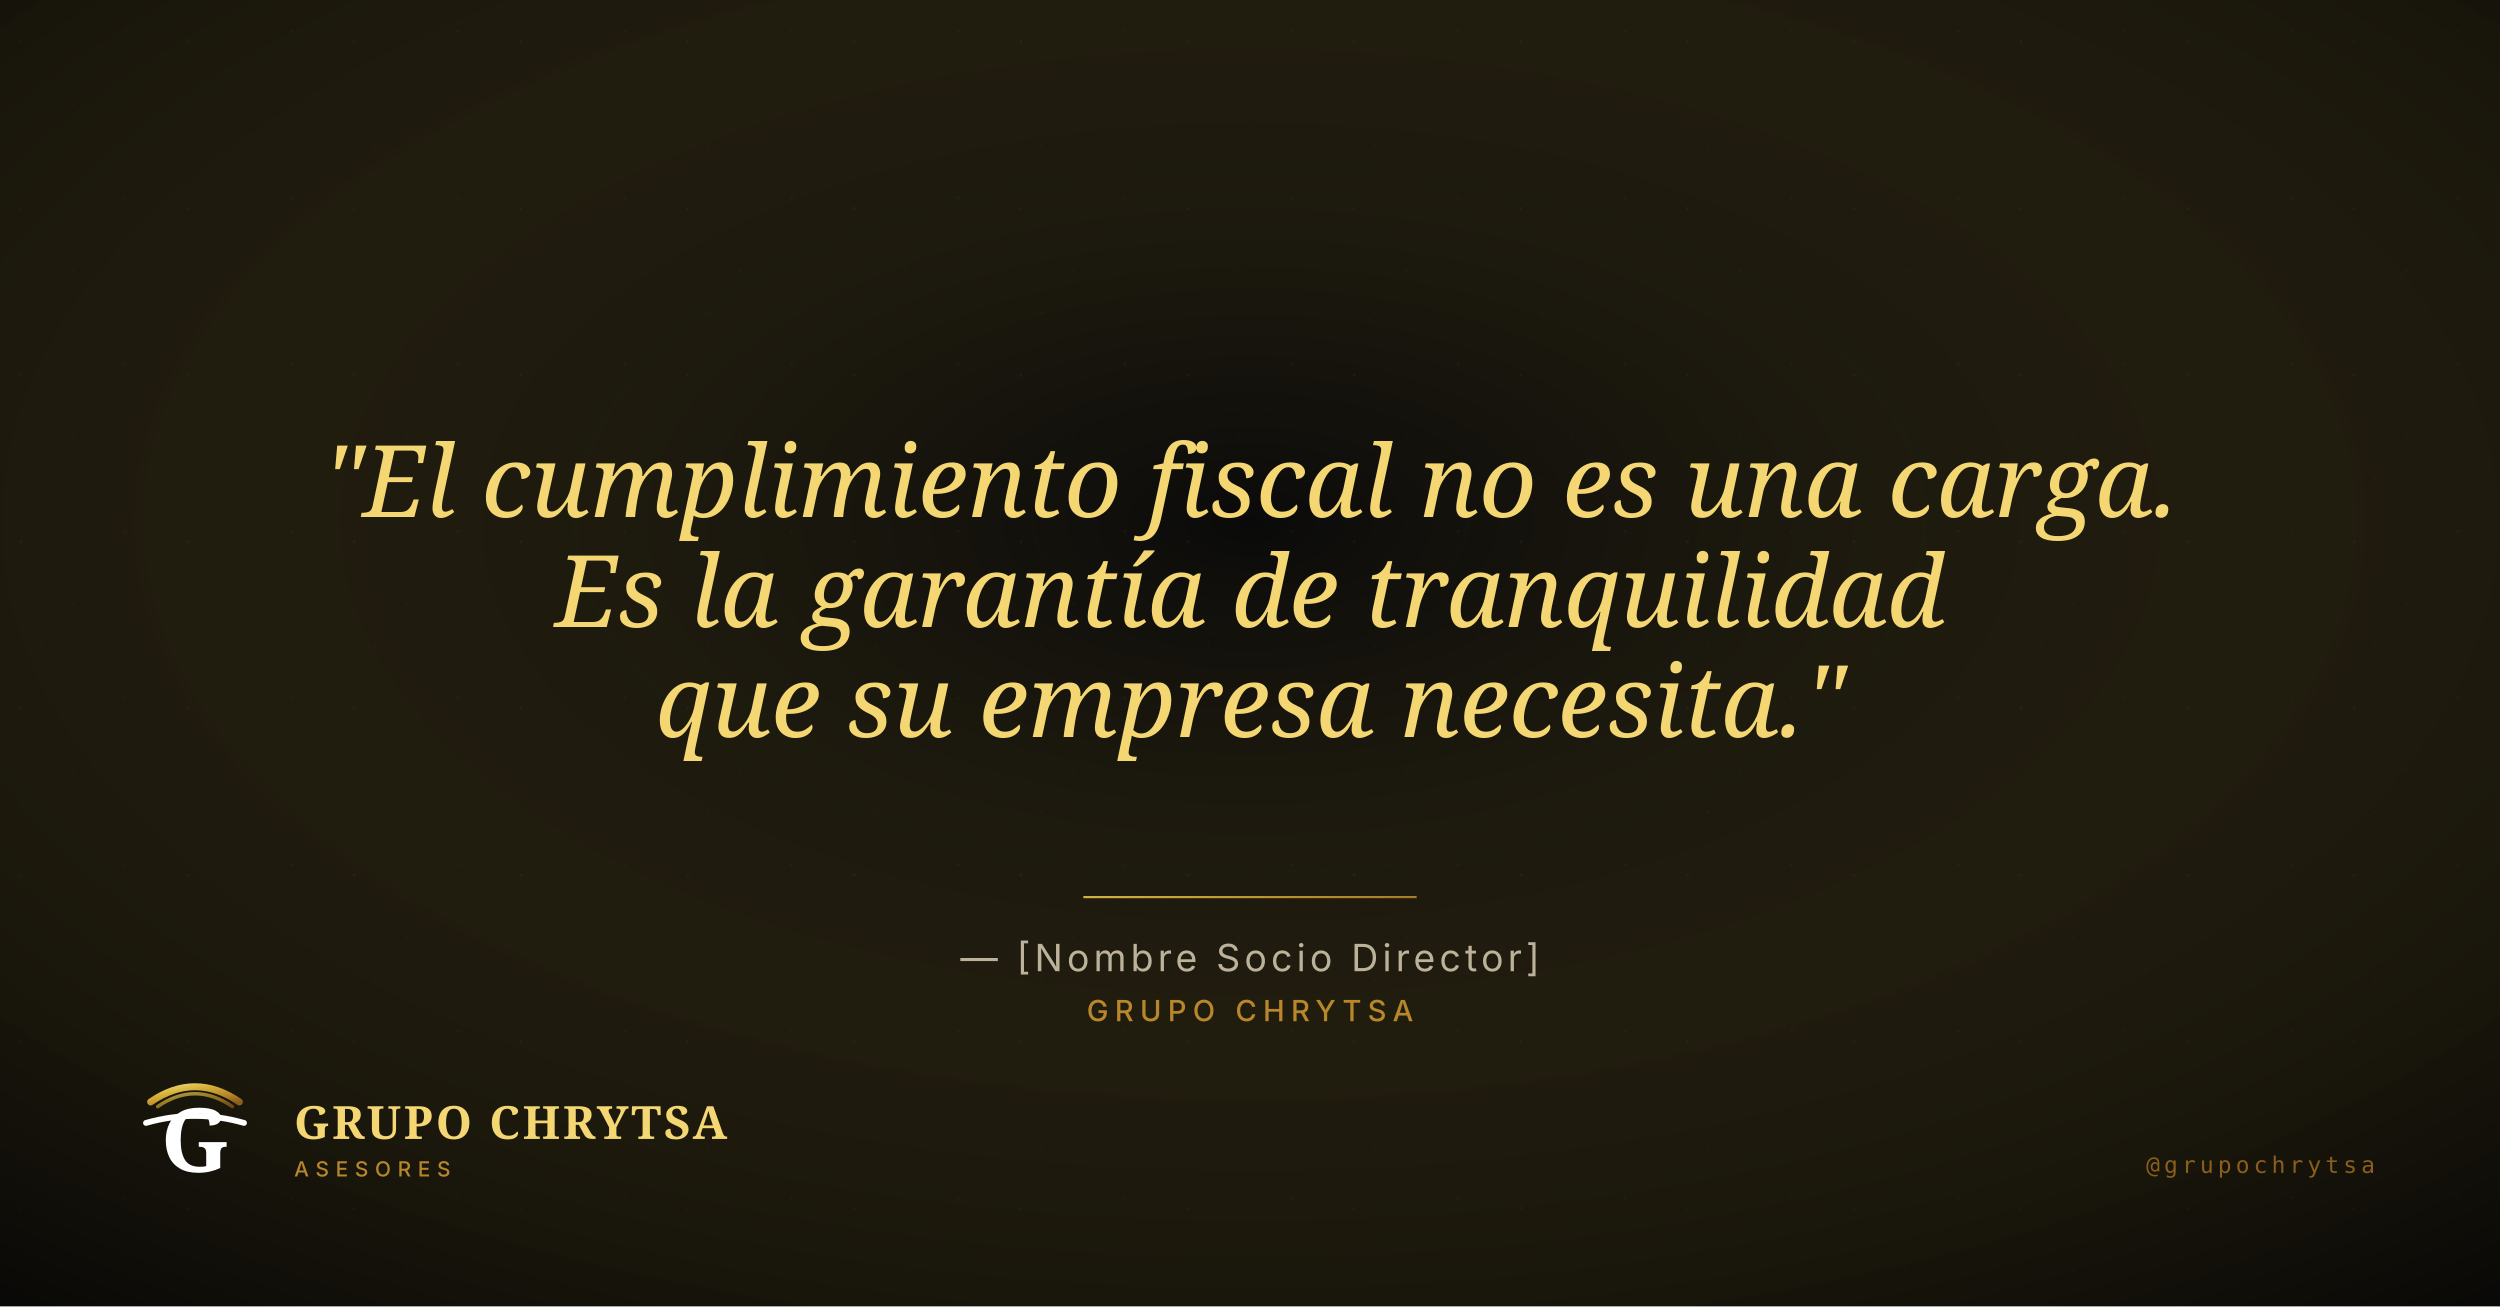
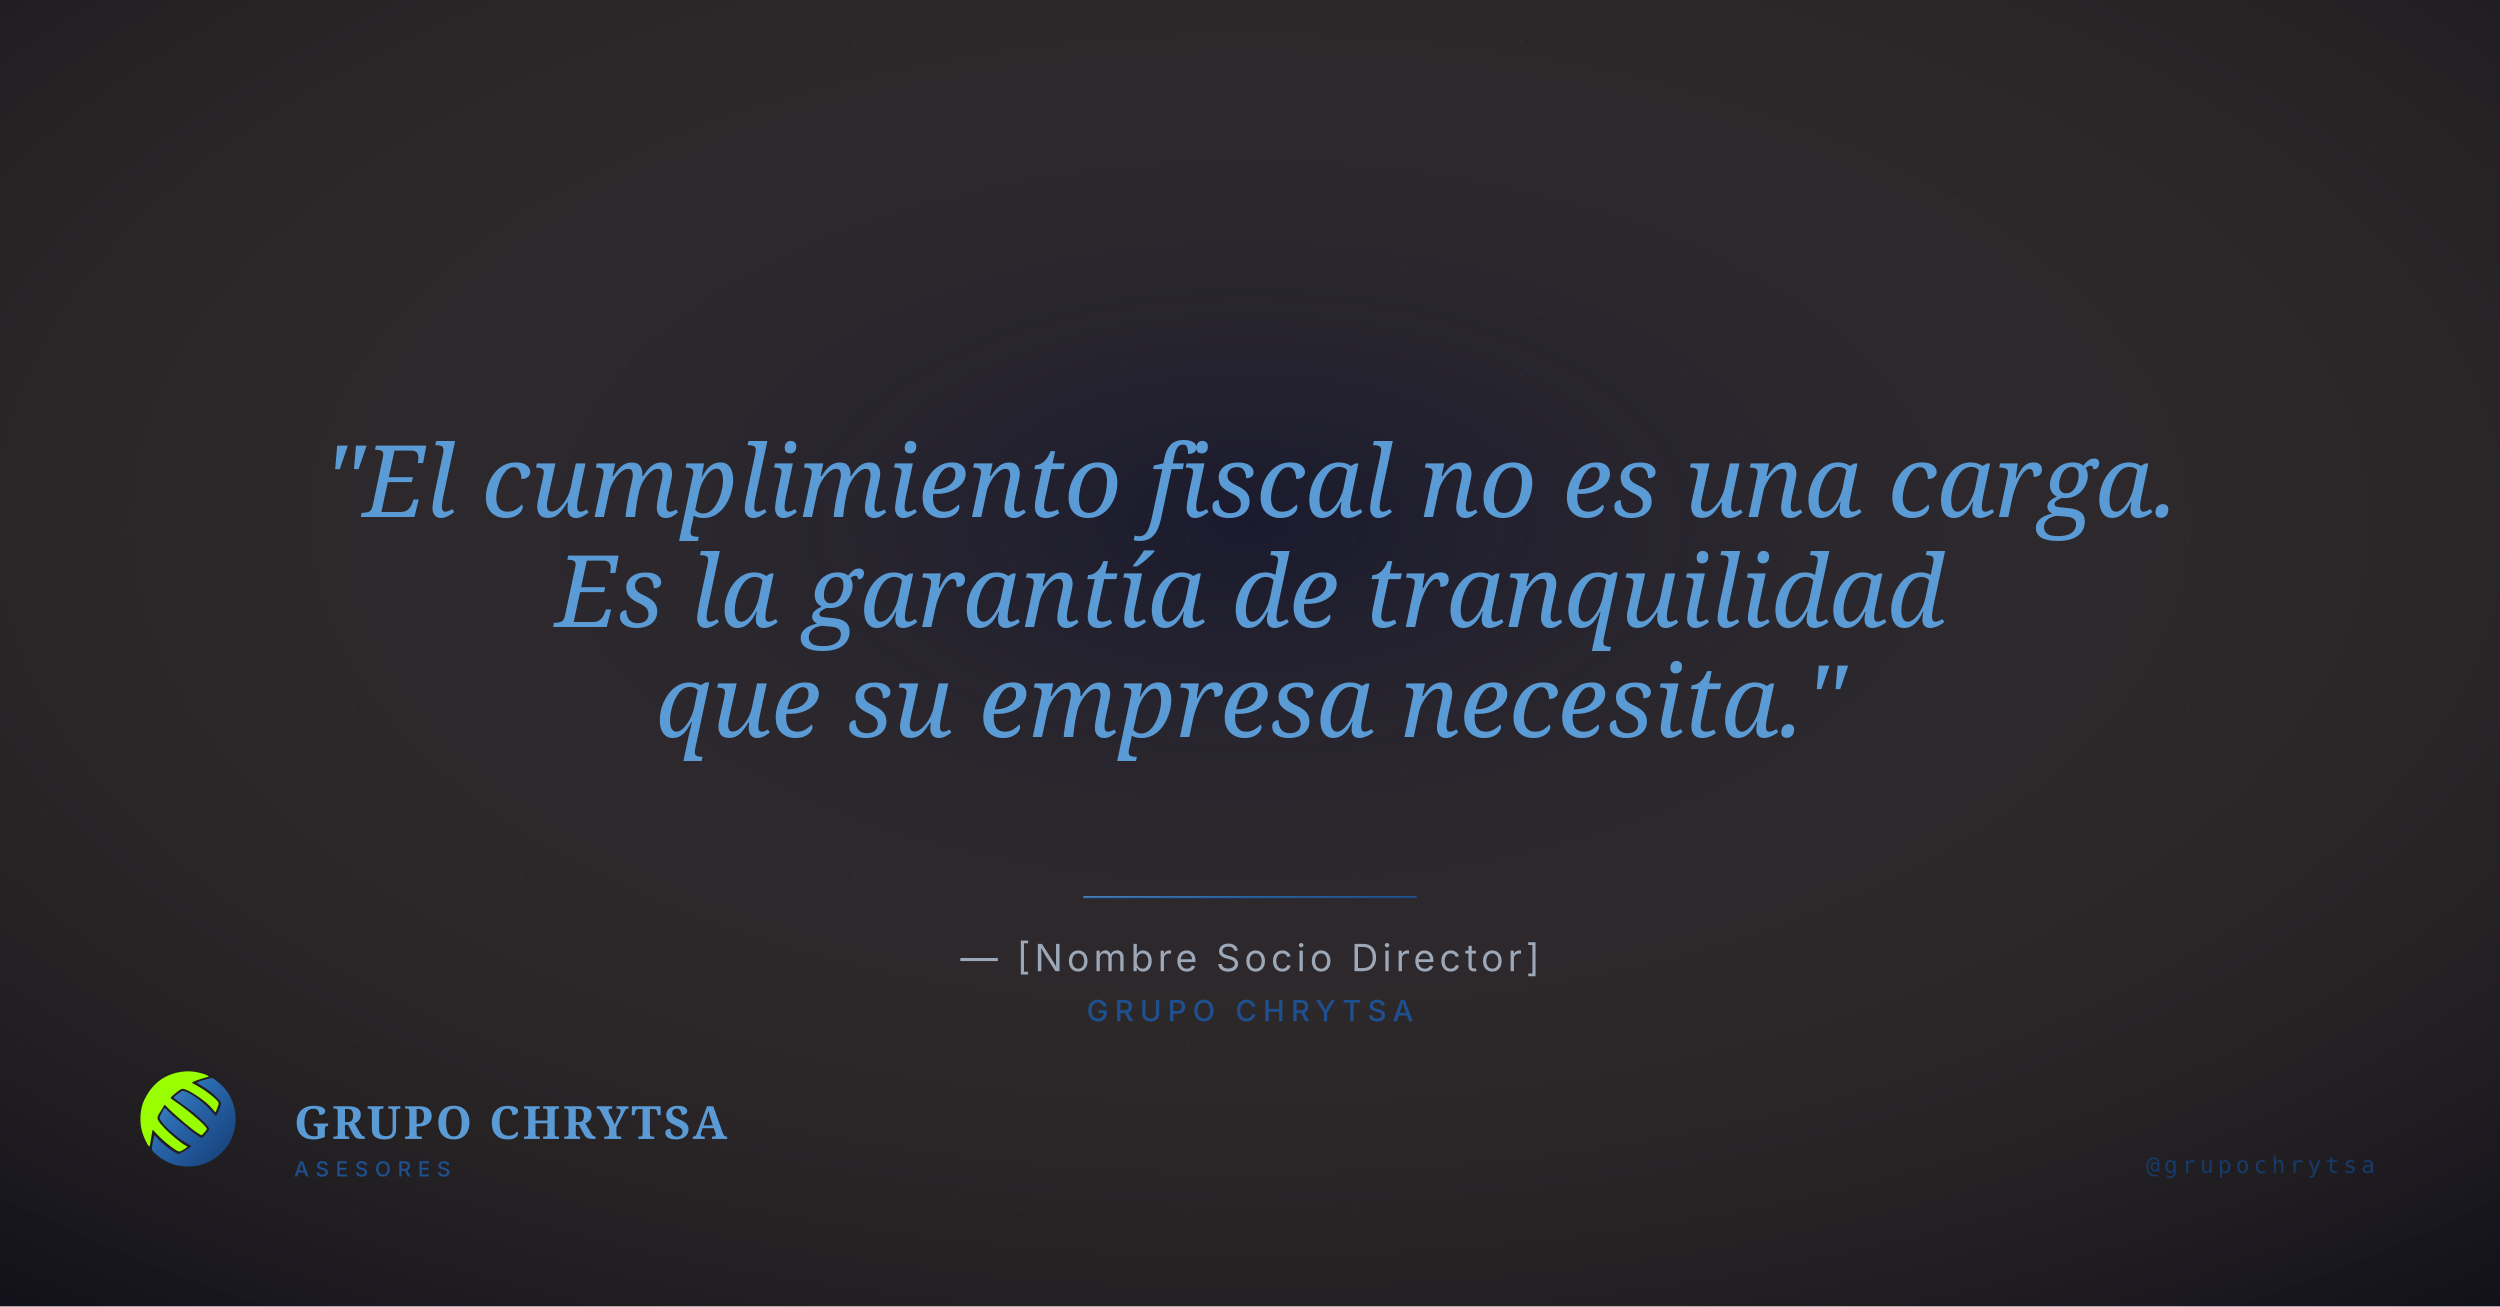
<svg xmlns="http://www.w3.org/2000/svg" viewBox="0 0 1200 627" width="1200" height="627" preserveAspectRatio="xMidYMid meet">
  <defs>
    <linearGradient id="g" x1="0" y1="0" x2="1" y2="1">
-       <stop offset="0" stop-color="#F4D773" />
-       <stop offset=".35" stop-color="#D4AF37" />
-       <stop offset=".7" stop-color="#B8862B" />
-       <stop offset="1" stop-color="#8B5E1A" />
+       <stop offset="0" stop-color="#5B9BD5" />
+       <stop offset=".35" stop-color="#2B6CB0" />
+       <stop offset=".7" stop-color="#1E5090" />
+       <stop offset="1" stop-color="#163B6B" />
    </linearGradient>
    <linearGradient id="g2" x1="0" y1="0" x2="0" y2="1">
      <stop offset="0" stop-color="rgba(212,175,55,.18)" />
      <stop offset="1" stop-color="rgba(212,175,55,0)" />
    </linearGradient>
    <radialGradient id="vignette" cx="0.5" cy="0.4" r="0.8">
      <stop offset="0" stop-color="rgba(212,175,55,0)" />
      <stop offset="1" stop-color="rgba(0,0,0,.45)" />
    </radialGradient>
    <pattern id="grain" x="0" y="0" width="80" height="80" patternUnits="userSpaceOnUse">
-       <circle cx="10" cy="20" r=".7" fill="#F4D773" opacity=".06" />
-       <circle cx="35" cy="50" r=".5" fill="#F4D773" opacity=".05" />
-       <circle cx="60" cy="15" r=".6" fill="#F4D773" opacity=".06" />
-       <circle cx="70" cy="65" r=".4" fill="#F4D773" opacity=".04" />
-       <circle cx="20" cy="70" r=".5" fill="#F4D773" opacity=".05" />
+       <circle cx="10" cy="20" r=".7" fill="#5B9BD5" opacity=".06" />
+       <circle cx="35" cy="50" r=".5" fill="#5B9BD5" opacity=".05" />
+       <circle cx="60" cy="15" r=".6" fill="#5B9BD5" opacity=".06" />
+       <circle cx="70" cy="65" r=".4" fill="#5B9BD5" opacity=".04" />
+       <circle cx="20" cy="70" r=".5" fill="#5B9BD5" opacity=".05" />
    </pattern>
+     <clipPath id="crownClip">
+       <circle cx="60" cy="50" r="36" />
+     </clipPath>
    <clipPath id="sphereClip">
-       <circle cx="50" cy="50" r="42" />
+       <circle cx="50" cy="49" r="38" />
    </clipPath>
    <symbol id="sphere" viewBox="0 0 100 100">
-       <circle cx="50" cy="50" r="42" fill="#0A0A0A" />
-       <g clip-path="url(#sphereClip)">
-         <path d="M50 8A42 42 0 0 0 8 50 42 42 0 0 0 50 92Q30 70 30 50Q30 30 50 8Z" fill="url(#g)" />
-         <g transform="skewY(-7)">
-           <rect x="8" y="28" width="84" height="6" fill="url(#g)" />
-           <rect x="8" y="44" width="84" height="6" fill="url(#g)" />
-           <rect x="8" y="60" width="84" height="6" fill="url(#g)" />
-         </g>
+       <g transform="translate(-51.675 4.276) scale(0.4851)">
+         <path d="M251.345 50.640 C253.822 53.458 255.769 56.325 255.673 58.179 C255.453 62.410 249.136 76.693 247.008 79.442 C246.148 79.575 245.165 79.037 244.059 77.820 C241.517 75.279 237.597 69.750 230.472 62.838 C221.170 53.814 204.110 40.495 191.200 36.283 C187.896 35.204 187.478 35.115 184.892 36.834 C181.568 39.044 173.416 45.078 171.540 47.576 L205.705 73.017 C211.892 78.204 232.880 95.329 235.051 103.399 C233.395 106.441 224.599 116.746 222.268 118.671 C213.944 117.692 180.143 87.258 171.311 80.142 C168.649 77.997 165.812 75.046 163.528 72.702 C162.012 71.148 157.916 66.462 155.452 65.792 C147.227 82.271 144.833 81.277 149.304 88.165 C156.833 99.764 172.085 112.243 183.093 120.388 C186.325 122.780 189.862 125.251 193.039 126.948 C195.108 128.054 196.031 128.843 198.236 130.018 C200.172 131.050 201.848 131.741 203.200 133.214 C201.710 135.827 188.789 143.109 186.083 144.596 C181.214 147.272 181.794 148.348 176.395 145.472 C165.723 139.785 152.808 129.681 144.774 121.273 C141.965 118.334 140.502 115.871 137.900 113.974 L134.232 130.500 C133.500 134.733 133.073 138.721 134.093 140.832 C135.250 143.228 145.444 151.732 148.396 153.825 C158.763 161.180 172.261 167.279 187.965 168.846 C222.931 172.337 248.100 156.454 263.865 136.746 C282.999 112.828 286.099 79.914 274.694 52.270 C267.560 34.977 257.387 24.998 243.958 15.098 C239.806 12.036 238.274 12.801 232.690 14.226 C227.686 15.504 215.829 18.821 212.423 20.933 C213.314 21.896 228.857 30.521 237.310 37.373 C241.291 40.598 248.216 47.081 251.345 50.640" fill="url(#g)" />
+         <path d="M134.727 104.159 C135.478 104.595 140.356 110.028 141.472 111.255 C149.894 120.515 167.974 136.296 178.853 141.792 C182.826 143.798 184.690 141.991 188.291 139.856 C190.694 138.431 194.506 136.723 196.025 133.848 L192.819 132.091 C183.785 127.506 163.458 109.601 156.894 102.798 C154.187 99.991 151.006 96.540 148.452 93.462 C138.203 81.114 144.690 80.287 155.617 60.260 C157.598 60.980 158.287 62.130 159.774 63.768 C168.926 73.852 214.420 113.490 221.635 113.948 C223.963 111.812 229.753 105.476 230.677 102.765 C227.398 95.448 206.525 78.781 199.850 73.186 C194.554 68.748 189.064 64.908 183.698 60.770 C180.683 58.445 167.682 50.049 166.321 48.210 C167.976 44.622 181.039 34.708 185.039 32.480 C192.643 28.245 223.149 51.107 228.662 55.805 C233.870 60.245 237.309 63.600 241.612 68.833 C245.038 72.998 244.604 72.615 246.050 73.256 C247.440 69.256 249.378 65.758 250.836 60.898 C251.844 57.539 251.337 56.029 250.239 54.693 C243.468 46.453 234.910 40.927 226.416 34.491 C215.552 27.513 214.921 27.453 204.151 21.567 C205.465 17.913 231.031 11.264 233.945 10.448 C231.373 6.165 213.209 2.457 207.740 1.716 C196.301 0.168 186.004 1.259 176.140 3.755 C148.825 10.667 131.518 27.636 119.889 51.735 C111.770 68.560 111.178 94.019 117.106 110.846 C119.173 116.712 125.110 131.777 129.018 133.970 C129.499 133.181 130.232 129.482 130.506 128.367 C130.897 126.103 131.307 123.775 131.594 121.703 C132.463 115.416 133.548 110.244 134.727 104.159" fill="#99FF00" />
      </g>
    </symbol>
    <symbol id="crown" viewBox="0 0 120 100">
-       <path d="M 22 32 Q 60 6 98 32" fill="none" stroke="url(#g)" stroke-width="6" stroke-linecap="round" />
-       <path d="M 28 36 Q 60 14 92 36" fill="none" stroke="url(#g)" stroke-width="3" stroke-linecap="round" opacity=".7" />
-       <path d="M 18 50 Q 60 38 102 50" fill="none" stroke="#FFFFFF" stroke-width="5" stroke-linecap="round" />
-       <text x="60" y="92" text-anchor="middle" font-family="Cinzel,Georgia,serif" font-weight="700" font-size="76" fill="#FFFFFF">G</text>
+       <g transform="translate(-41.675 5.276) scale(0.4851)">
+         <path d="M251.345 50.640 C253.822 53.458 255.769 56.325 255.673 58.179 C255.453 62.410 249.136 76.693 247.008 79.442 C246.148 79.575 245.165 79.037 244.059 77.820 C241.517 75.279 237.597 69.750 230.472 62.838 C221.170 53.814 204.110 40.495 191.200 36.283 C187.896 35.204 187.478 35.115 184.892 36.834 C181.568 39.044 173.416 45.078 171.540 47.576 L205.705 73.017 C211.892 78.204 232.880 95.329 235.051 103.399 C233.395 106.441 224.599 116.746 222.268 118.671 C213.944 117.692 180.143 87.258 171.311 80.142 C168.649 77.997 165.812 75.046 163.528 72.702 C162.012 71.148 157.916 66.462 155.452 65.792 C147.227 82.271 144.833 81.277 149.304 88.165 C156.833 99.764 172.085 112.243 183.093 120.388 C186.325 122.780 189.862 125.251 193.039 126.948 C195.108 128.054 196.031 128.843 198.236 130.018 C200.172 131.050 201.848 131.741 203.200 133.214 C201.710 135.827 188.789 143.109 186.083 144.596 C181.214 147.272 181.794 148.348 176.395 145.472 C165.723 139.785 152.808 129.681 144.774 121.273 C141.965 118.334 140.502 115.871 137.900 113.974 L134.232 130.500 C133.500 134.733 133.073 138.721 134.093 140.832 C135.250 143.228 145.444 151.732 148.396 153.825 C158.763 161.180 172.261 167.279 187.965 168.846 C222.931 172.337 248.100 156.454 263.865 136.746 C282.999 112.828 286.099 79.914 274.694 52.270 C267.560 34.977 257.387 24.998 243.958 15.098 C239.806 12.036 238.274 12.801 232.690 14.226 C227.686 15.504 215.829 18.821 212.423 20.933 C213.314 21.896 228.857 30.521 237.310 37.373 C241.291 40.598 248.216 47.081 251.345 50.640" fill="url(#g)" />
+         <path d="M134.727 104.159 C135.478 104.595 140.356 110.028 141.472 111.255 C149.894 120.515 167.974 136.296 178.853 141.792 C182.826 143.798 184.690 141.991 188.291 139.856 C190.694 138.431 194.506 136.723 196.025 133.848 L192.819 132.091 C183.785 127.506 163.458 109.601 156.894 102.798 C154.187 99.991 151.006 96.540 148.452 93.462 C138.203 81.114 144.690 80.287 155.617 60.260 C157.598 60.980 158.287 62.130 159.774 63.768 C168.926 73.852 214.420 113.490 221.635 113.948 C223.963 111.812 229.753 105.476 230.677 102.765 C227.398 95.448 206.525 78.781 199.850 73.186 C194.554 68.748 189.064 64.908 183.698 60.770 C180.683 58.445 167.682 50.049 166.321 48.210 C167.976 44.622 181.039 34.708 185.039 32.480 C192.643 28.245 223.149 51.107 228.662 55.805 C233.870 60.245 237.309 63.600 241.612 68.833 C245.038 72.998 244.604 72.615 246.050 73.256 C247.440 69.256 249.378 65.758 250.836 60.898 C251.844 57.539 251.337 56.029 250.239 54.693 C243.468 46.453 234.910 40.927 226.416 34.491 C215.552 27.513 214.921 27.453 204.151 21.567 C205.465 17.913 231.031 11.264 233.945 10.448 C231.373 6.165 213.209 2.457 207.740 1.716 C196.301 0.168 186.004 1.259 176.140 3.755 C148.825 10.667 131.518 27.636 119.889 51.735 C111.770 68.560 111.178 94.019 117.106 110.846 C119.173 116.712 125.110 131.777 129.018 133.970 C129.499 133.181 130.232 129.482 130.506 128.367 C130.897 126.103 131.307 123.775 131.594 121.703 C132.463 115.416 133.548 110.244 134.727 104.159" fill="#99FF00" />
+       </g>
    </symbol>
  </defs>
-   <rect id="bg" width="1200" height="627" fill="#0A0A0A" />
+   <rect id="bg" width="1200" height="627" fill="#1A1A2E" />
  <rect width="1200" height="627" fill="url(#grain)" opacity=".7" />
  <rect width="1200" height="627" fill="url(#vignette)" />
-   <g id="headline" font-family="Cormorant Garamond,Georgia,serif" font-style="italic" font-weight="500" fill="#F4D773" text-anchor="middle">
+   <g id="headline" font-family="Cormorant Garamond,Georgia,serif" font-style="italic" font-weight="500" fill="#5B9BD5" text-anchor="middle">
    <text x="600" y="248.16" font-size="48">"El cumplimiento fiscal no es una carga.</text>
    <text x="600" y="300.96" font-size="48">Es la garantía de tranquilidad</text>
    <text x="600" y="353.76" font-size="48">que su empresa necesita."</text>
  </g>
  <g id="attribution" transform="translate(600,430.16)">
    <rect x="-80" y="0" width="160" height="1" fill="url(#g)" />
-     <text x="0" y="36" text-anchor="middle" font-family="Inter,Arial,sans-serif" font-size="18" fill="#bcb29a" letter-spacing="2">— [Nombre Socio Director]</text>
-     <text x="0" y="60" text-anchor="middle" font-family="Inter,Arial,sans-serif" font-weight="500" font-size="14" fill="#B8862B" letter-spacing="3">GRUPO CHRYTSA</text>
+     <text x="0" y="36" text-anchor="middle" font-family="Inter,Arial,sans-serif" font-size="18" fill="#9CA8B8" letter-spacing="2">— [Nombre Socio Director]</text>
+     <text x="0" y="60" text-anchor="middle" font-family="Inter,Arial,sans-serif" font-weight="500" font-size="14" fill="#1E5090" letter-spacing="3">GRUPO CHRYTSA</text>
  </g>
  <g id="logo">
    <use href="#crown" x="60" y="511" width="67.2" height="56" />
-     <text x="141.2" y="546.7" font-family="Cinzel,Georgia,serif" font-weight="600" font-size="22" fill="#F4D773" letter-spacing="1.32">GRUPO CHRYTSA</text>
-     <text x="141.2" y="564.7" font-family="Inter,Arial,sans-serif" font-weight="500" font-size="10" fill="#B8862B" letter-spacing="3.2">ASESORES</text>
-     <text x="1140" y="563" text-anchor="end" font-family="JetBrains Mono,monospace" font-size="11" fill="#8B5E1A" letter-spacing="1.98">@grupochrytsa</text>
+     <text x="141.2" y="546.7" font-family="Cinzel,Georgia,serif" font-weight="600" font-size="22" fill="#5B9BD5" letter-spacing="1.32">GRUPO CHRYTSA</text>
+     <text x="141.2" y="564.7" font-family="Inter,Arial,sans-serif" font-weight="500" font-size="10" fill="#1E5090" letter-spacing="3.2">ASESORES</text>
+     <text x="1140" y="563" text-anchor="end" font-family="JetBrains Mono,monospace" font-size="11" fill="#163B6B" letter-spacing="1.98">@grupochrytsa</text>
  </g>
</svg>
